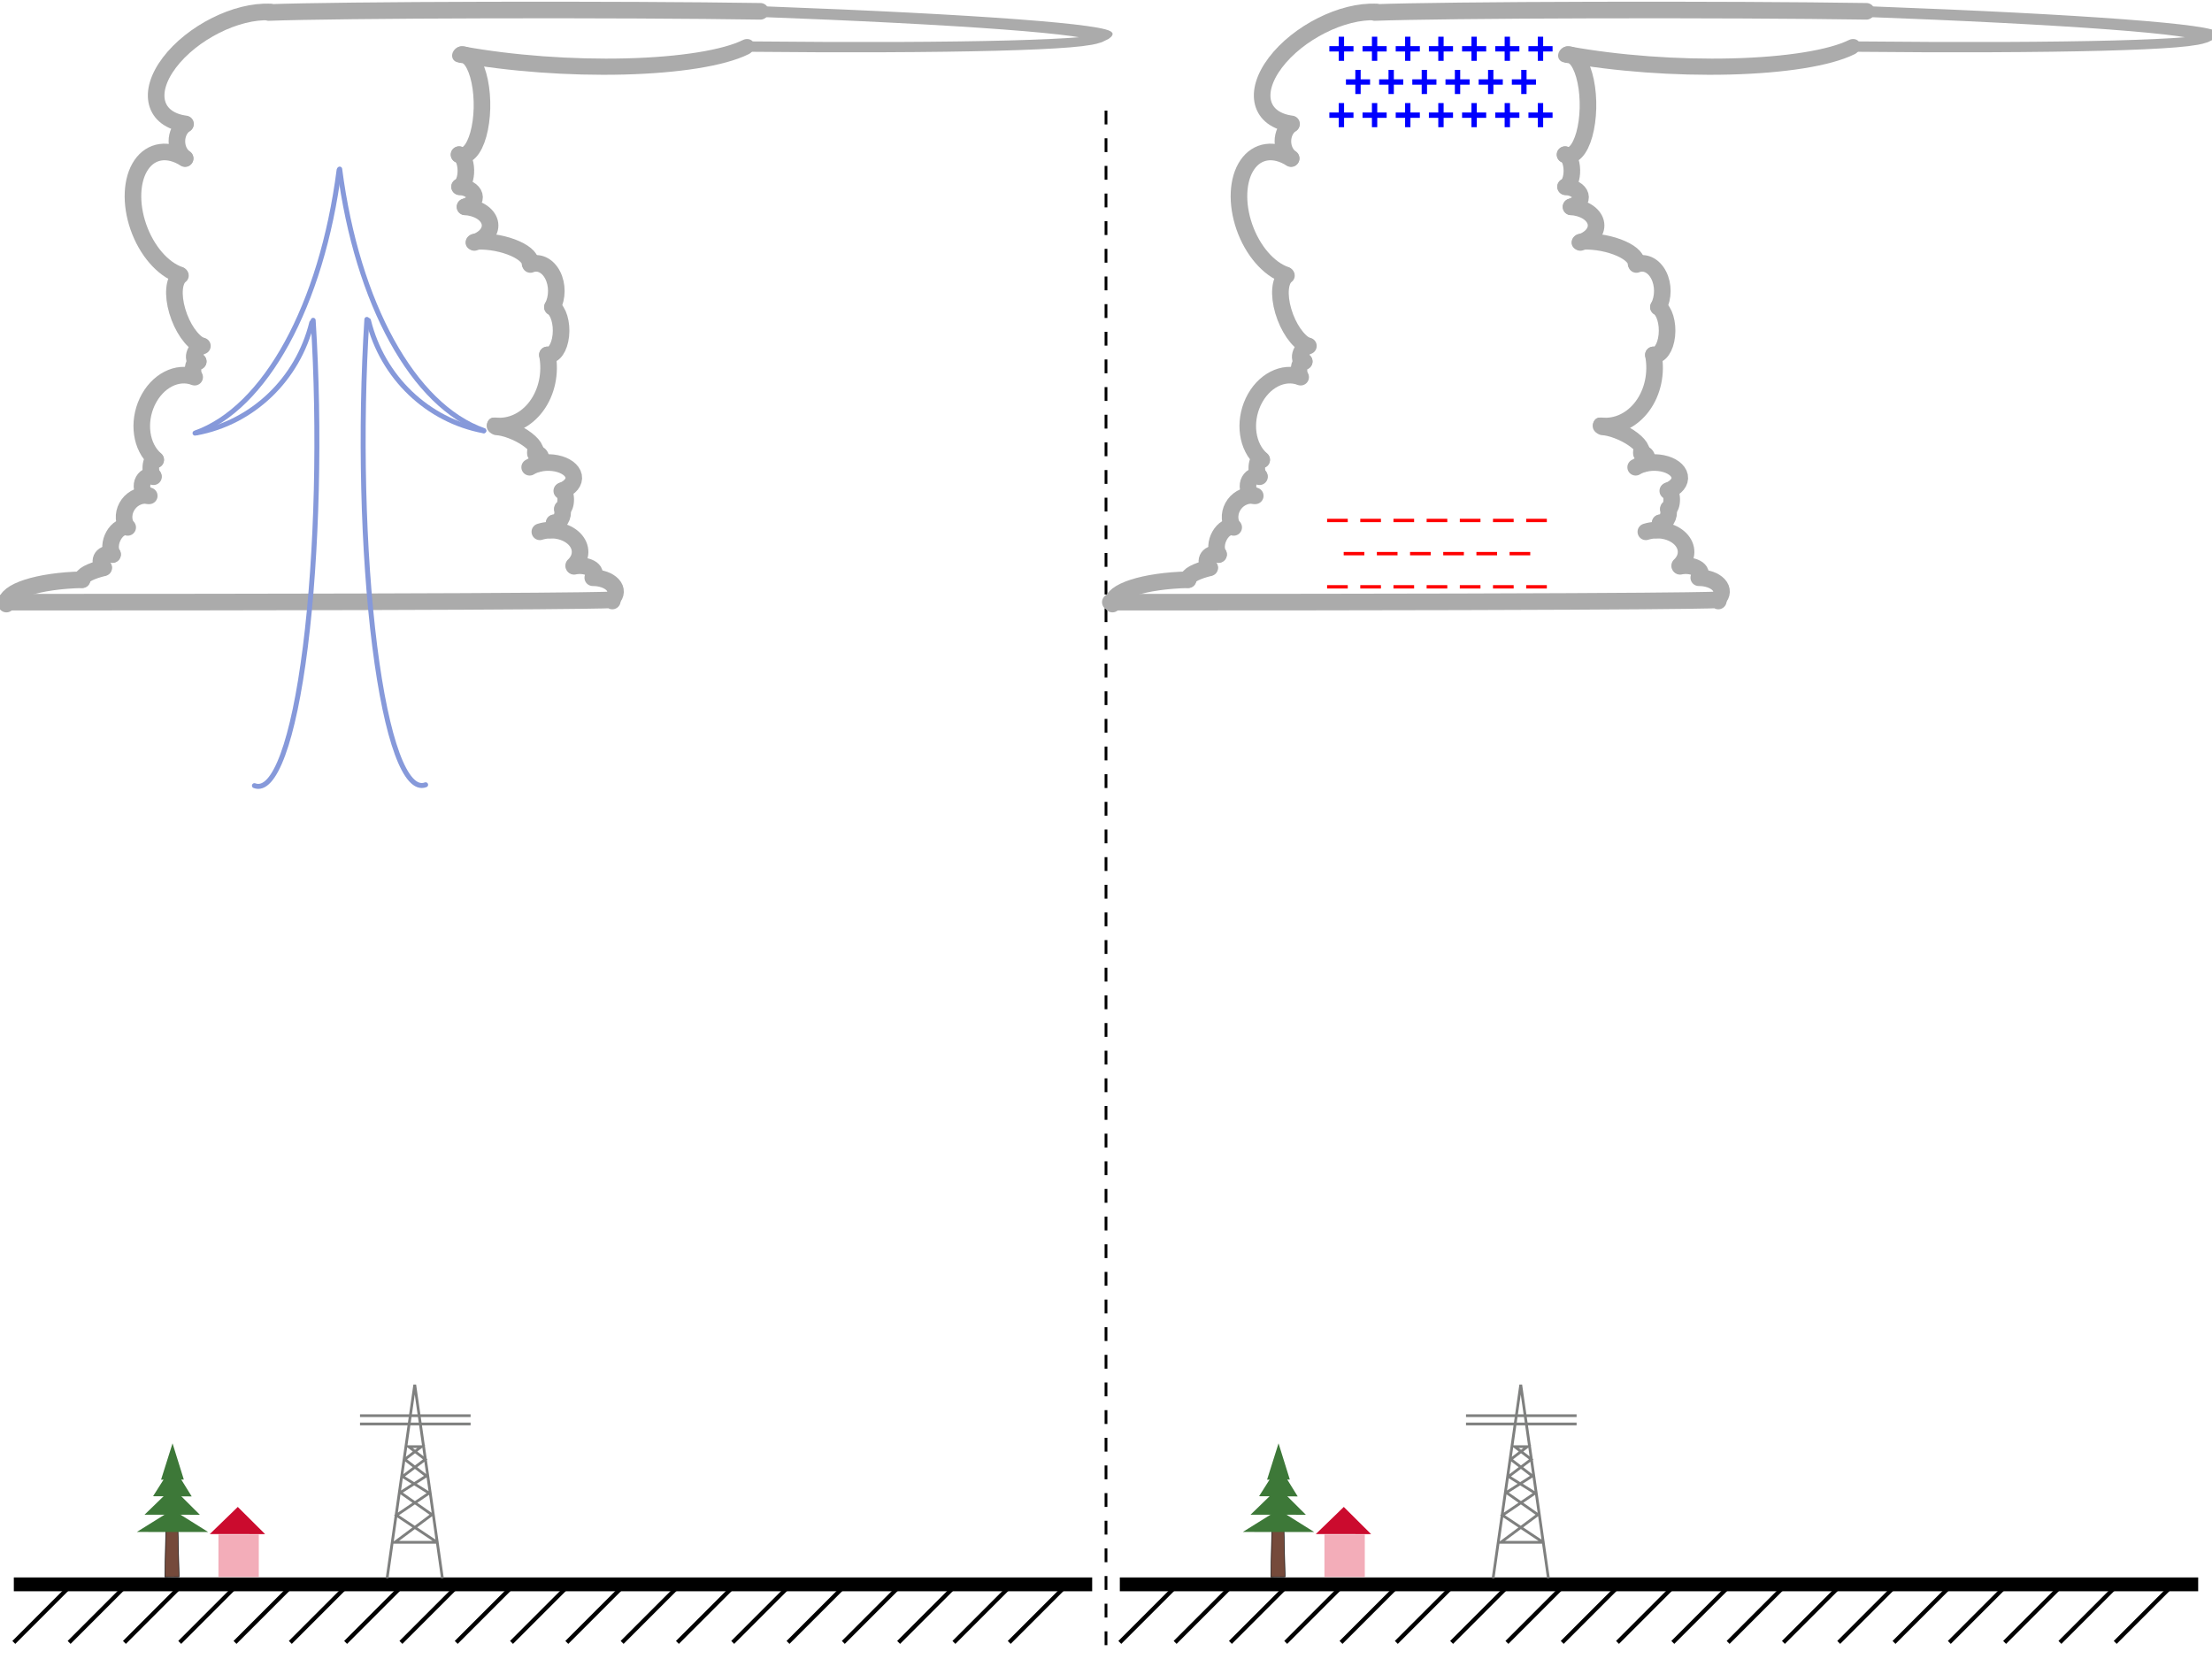
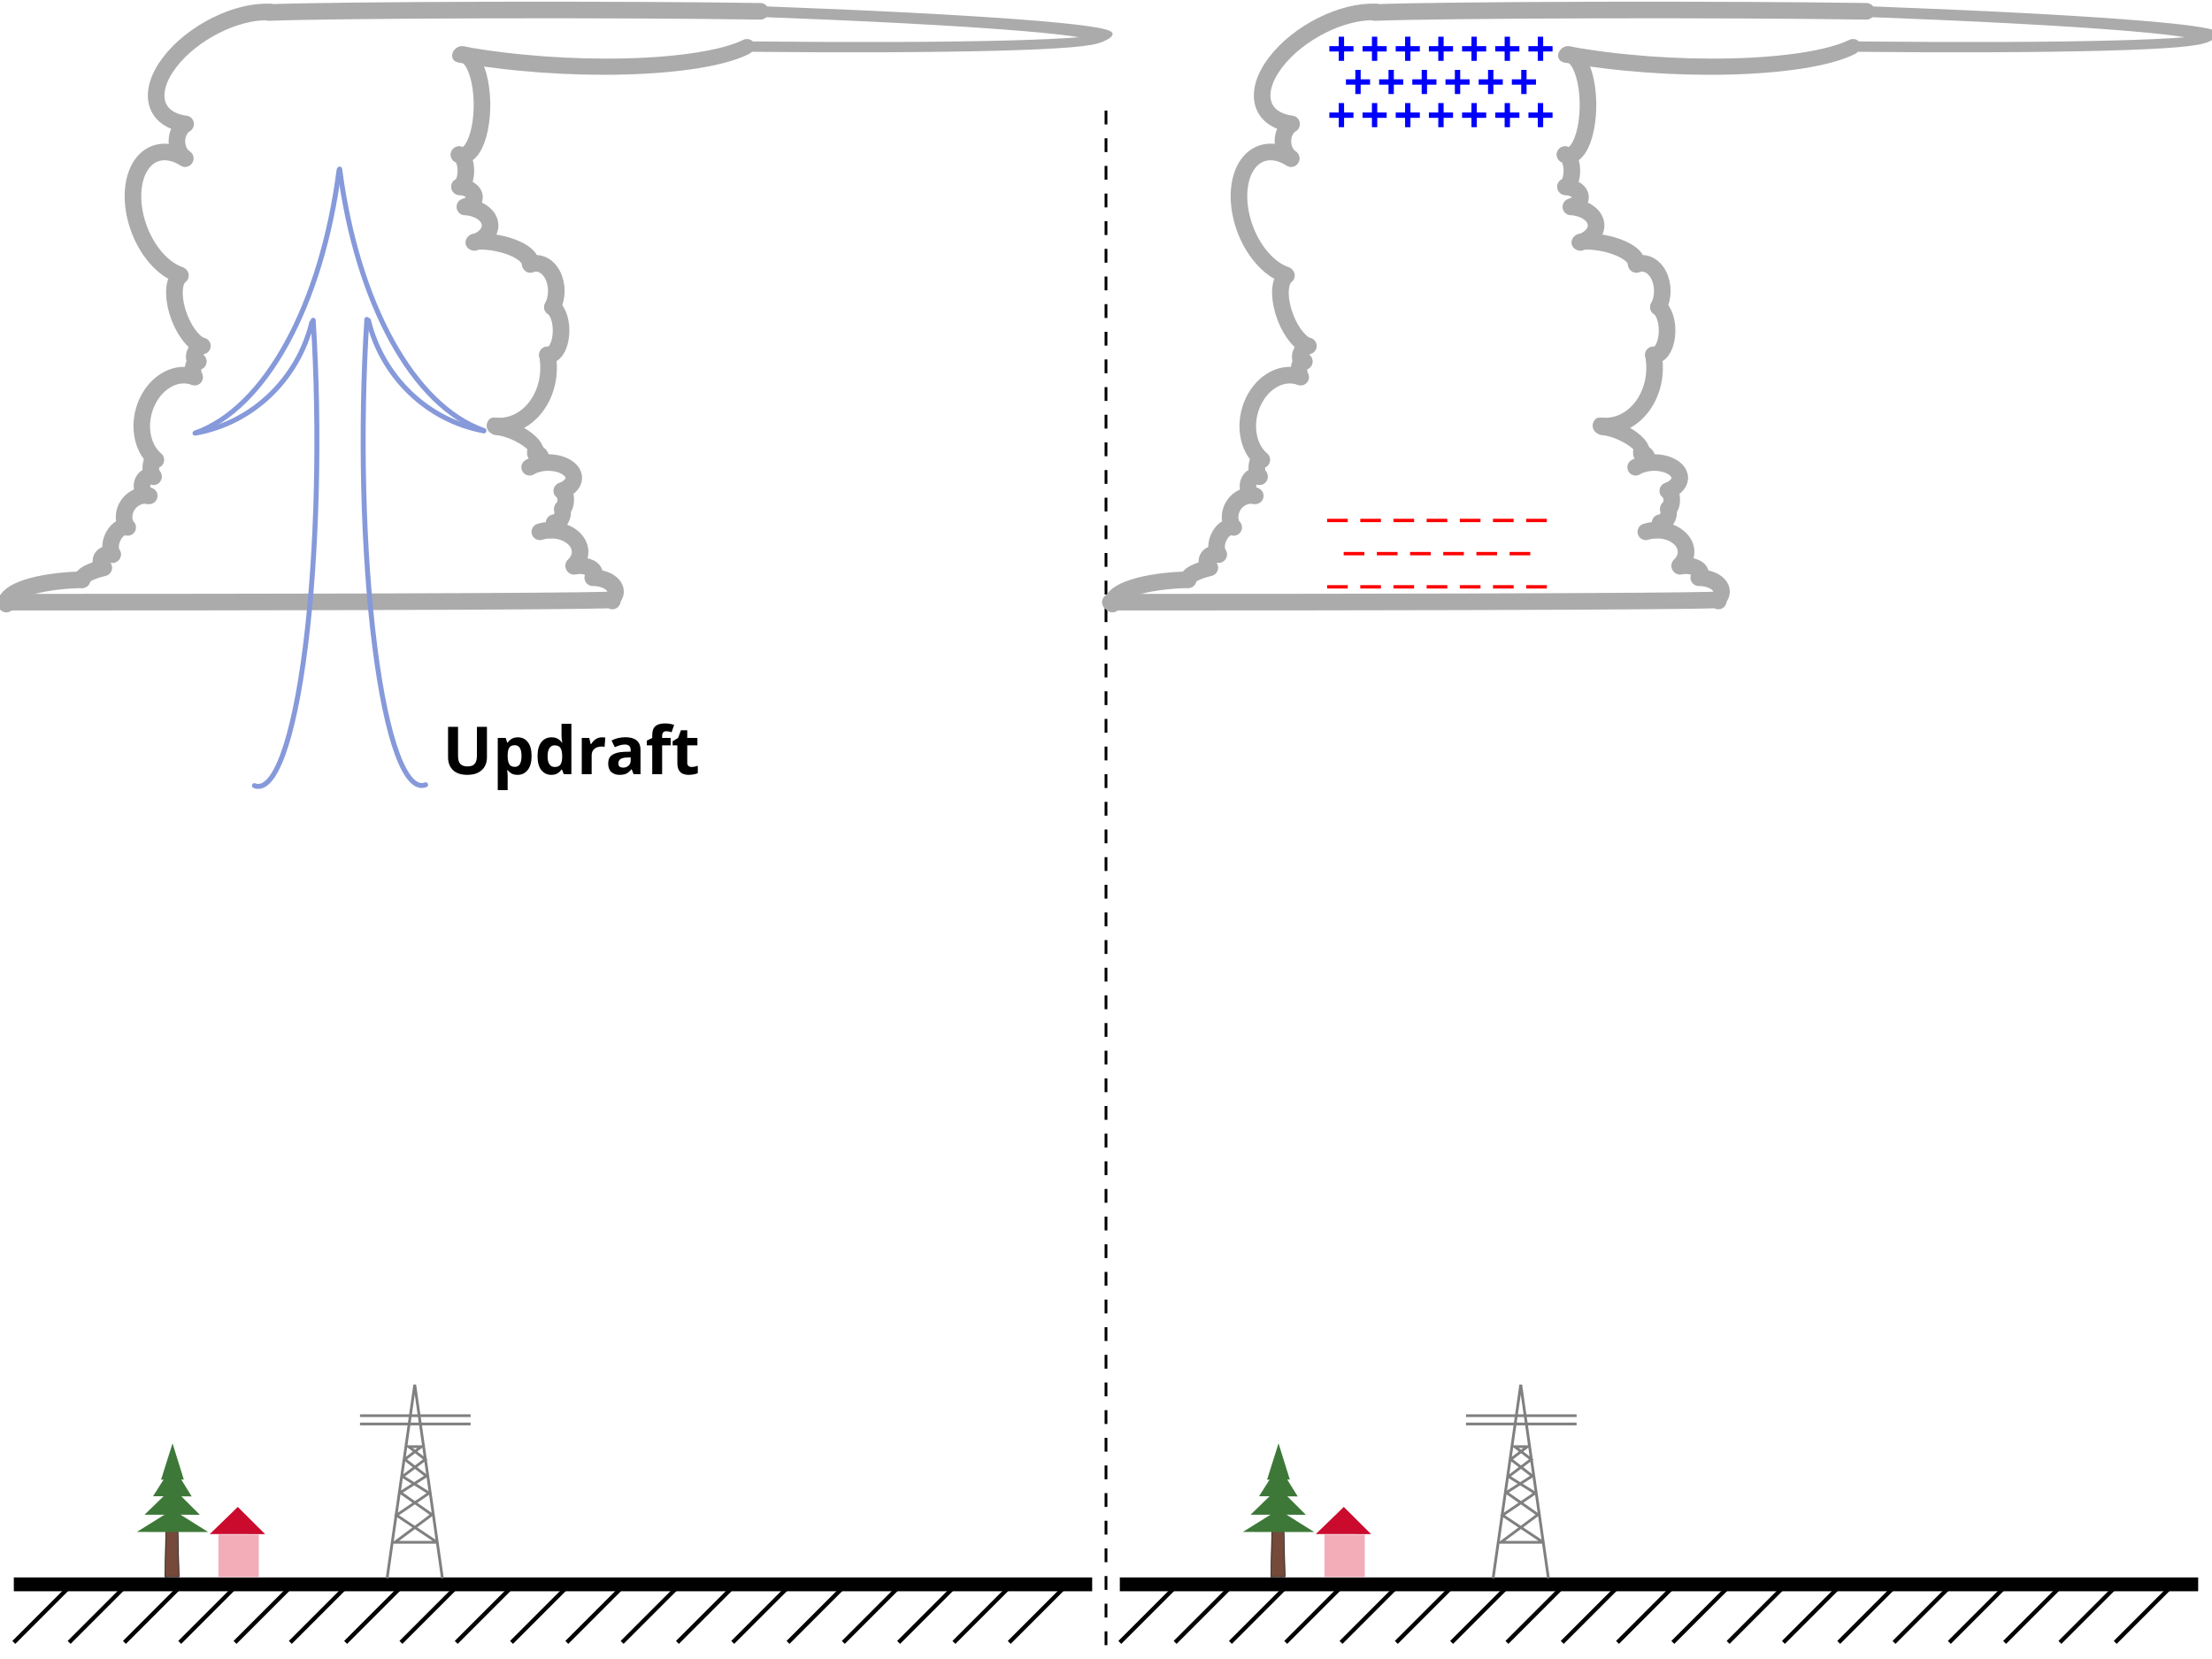
<svg xmlns="http://www.w3.org/2000/svg" xmlns:xlink="http://www.w3.org/1999/xlink" id="svg1" version="1.1" viewBox="0px 0px 800px 600px" width="800px" height="600px" preserveAspectRatio="xMidYMid" fill-rule="evenodd">
  <defs>
+     <polygon id="clickable_frame" points="1,0 399,0 399,600 1,600" stroke="none" fill="white" opacity="0" stroke-width="0">
+         </polygon>
+     <path id="divider" d="m 0,40 v 600" style="fill:none;fill-opacity:1;stroke:#000000;stroke-width:1;stroke-opacity:1;stroke-dasharray:5,5">
+         </path>
    <g id="ground">
      <path d="m 0,0 h 390" style="fill:none;fill-opacity:1;stroke:#000000;stroke-width:5;stroke-opacity:1">
            </path>
      <path d="m 20,1 l -20,20 m 40,-20 l -20,20 m 40,-20 l -20,20                    m 40,-20 l -20,20 m 40,-20 l -20,20 m 40,-20 l -20,20                    m 40,-20 l -20,20 m 40,-20 l -20,20 m 40,-20 l -20,20                    m 40,-20 l -20,20 m 40,-20 l -20,20 m 40,-20 l -20,20                    m 40,-20 l -20,20 m 40,-20 l -20,20 m 40,-20 l -20,20                    m 40,-20 l -20,20 m 40,-20 l -20,20 m 40,-20 l -20,20                    m 40,-20 l -20,20" style="fill:none;fill-opacity:1;stroke:#000000;stroke-width:1.5;stroke-opacity:1">
            </path>
    </g>
+     <g id="tree">
+       <path style="fill:#754a3b;fill-opacity:1;stroke:#000000;stroke-width:1;stroke-opacity:1" d="m 50,150 21.625,-0.131 2.246,91.514 -25.739,0.147 z">
+                 </path>
+       <g id="leaves" style="fill:#3d7838;fill-opacity:1;stroke:none;stroke-width:1;stroke-opacity:1">
+         <path d="m 62,120 64.424,40.354 -129.032,-0.073 z">
+                     </path>
+         <path d="m 62,80 49.39,49.166 -99.975,-0.123 z">
+                     </path>
+         <path d="m 62,40 34.644,56.001 -69.864,-0.358 z">
+                     </path>
+         <path d="m 62,0 20.399,65.508 -41.153,0.272 z">
+                     </path>
+       </g>
+     </g>
+     <g id="house">
+       <rect style="fill:#f3adb9;fill-opacity:1;stroke:none;stroke-width:1;stroke-opacity:1;stroke-linecap:round;stroke-linejoin:round" width="72.971" height="76.739" x="15" y="50" ry="0">
+             </rect>
+       <path style="fill:#cb0b2e;fill-opacity:1;stroke:none;stroke-width:1;stroke-opacity:1;stroke-linecap:round;stroke-linejoin:round" d="m 50,0 49.39,49.166 -99.975,-0.123 z">
+             </path>
+     </g>
+     <g id="pole">
+       <path style="fill:none;stroke:#7f807f;stroke-width:5;stroke-dasharray:none;stroke-opacity:1" d="m 50,350 l 50,-350 l 50,350 m -10,-65 h -76                    l 67,-50 l -57,-40 l 47,-30 l -39,-30 l 30,-23                    h -23 l 30,23 l -41,31 l 48,30 l -59,40 l 75,50                    m -141,-230 h 200 m 0,15 h -200">
+             </path>
+     </g>
+     <g id="landscape" transform="scale(0.2,0.2)">
+       <use xlink:href="#tree" x="0" y="0" />
+       <use xlink:href="#house" x="130" y="115" />
+       <use xlink:href="#pole" x="400" y="-106" />
+     </g>
+     <g id="cloud" style="fill:none;fill-opacity:1;stroke:#ababab;stroke-width:6;stroke-opacity:1;stroke-linecap:round;stroke-linejoin:round">
+       <path d="m 214.384,208.942 a 8.186,5.004 0 0 1 7.196,2.556 8.186,5.004 0 0 1 -0.186,5.086">
+             </path>
+       <path d="m 207.612,204.816 a 5.328,2.798 0 0 1 5.909,0.639 5.328,2.798 0 0 1 0.986,3.126">            </path>
+       <path d="m 195.241,192.337 a 10.485,7.895 0 0 1 12.444,2.523 10.485,7.895 0 0 1 -0.205,9.703">
+             </path>
+       <path d="m 200.39,189.136 a 1.816,1.518 0 0 1 0.34,1.709 1.816,1.518 0 0 1 -1.798,0.862">
+             </path>
+       <path d="m 245.9,122.038 a 1.898,3.117 0 0 1 0.355,3.51 1.898,3.117 0 0 1 -1.879,1.77" transform="rotate(15.79731)">
+             </path>
+       <path d="m 203.383,177.468 a 1.248,3.226 0 0 1 1.216,3.195 1.248,3.226 0 0 1 -1.193,3.252">
+             </path>
+       <path d="m 191.558,168.99 a 9.27,5.557 0 0 1 9.636,-1.429 9.27,5.557 0 0 1 6.268,4.613 9.27,5.557 0 0 1 -4.286,5.367">
+             </path>
+       <path d="m 253.667,-7.573 a 1.897,2.114 0 0 1 2.295,-0.385 1.897,2.114 0 0 1 0.913,2.377" transform="rotate(41.98056)">
+             </path>
+       <path d="m 210.45,71.354 a 9.705,3.308 0 0 1 11.737,-0.603 9.705,3.308 0 0 1 4.67,3.719" transform="matrix(0.9164585,0.4001296,-0.1941529,0.9809713,0,0)">
+             </path>
+       <path d="m 197.967,128.356 a 17.786,21.084 0 0 1 -3.968,18.547 17.786,21.084 0 0 1 -14.987,7.105">
+             </path>
+       <path d="m 199.79,111.076 a 4.485,8.868 0 0 1 3.046,10.257 4.485,8.868 0 0 1 -4.856,7.022">
+             </path>
+       <path d="m 191.821,95.654 a 7.307,9.975 0 0 1 8.036,3.8 7.307,9.975 0 0 1 -0.042,11.61">
+             </path>
+       <path d="m 190.694,52.383 a 13.369,5.271 0 0 1 13.438,-0.816 13.369,5.271 0 0 1 8.3,4.246" transform="matrix(0.9805551,0.1962438,-0.2966934,0.9549728,0,0)">
+             </path>
+       <path d="m 168.168,74.826 a 9.813,6.747 0 0 1 8.928,5.531 9.813,6.747 0 0 1 -5.556,7.326">
+             </path>
+       <path d="m 166.187,67.551 a 5.882,3.795 0 0 1 5.351,3.111 5.882,3.795 0 0 1 -3.33,4.121">
+             </path>
+       <path d="m 165.982,55.923 a 2.71,5.855 0 0 1 2.505,5.543 2.71,5.855 0 0 1 -2.234,6.06">
+             </path>
+       <path d="m 167.002,19.777 a 7.048,18.216 0 0 1 6.481,9.582 7.048,18.216 0 0 1 -0.487,19.256 7.048,18.216 0 0 1 -6.908,7.321">
+             </path>
+       <path d="m -270.251,-0.027 a 72.426,16.603 0 0 1 41.474,-9.872 72.426,16.603 0 0 1 59.722,0.641" transform="matrix(-0.9980163,-0.06295519,0.230723,-0.9730195,0,0)">
+             </path>
+       <path d="M -3.993,-271.892 A 10.736,197.516 0 0 1 5.81,-403.242 10.736,197.516 0 0 1 16.014,-282.693" transform="matrix(-0.7848539,0.6196808,-0.9997004,-0.02447742,0,0)">
+             </path>
+       <path d="M 97.179,4.522 A 104.322,1.37 0 0 1 176.673,3.633 104.322,1.37 0 0 1 275.019,4.094">
+             </path>
+       <path d="m 35.818,72.321 a 29.593,16.177 0 0 1 5.978,-22.136 29.593,16.177 0 0 1 40.716,2.305" transform="rotate(-29.91536)">
+             </path>
+       <path d="M 66.97,57.235 A 5.52,6.901 0 0 1 63.976,51.107 5.52,6.901 0 0 1 66.959,44.97">
+             </path>
+       <path d="M 26.756,115.73 A 14.855,23.42 0 0 1 18.704,94.321 14.855,23.42 0 0 1 27.425,73.573 14.855,23.42 0 0 1 43.069,76.92" transform="rotate(-20.15318)">
+             </path>
+       <path d="m 24.813,142.276 a 6.496,13.93 0 0 1 -3.754,-14.681 6.496,13.93 0 0 1 5.535,-11.81" transform="matrix(0.9415898,-0.3367621,0.3472197,0.9377838,0,0)">
+             </path>
+       <path d="m 130.98,71.2 a 1.919,3.113 0 0 1 -2.488,-1.427 1.919,3.113 0 0 1 0.742,-4.107" transform="rotate(32.73221)">
+             </path>
+       <path d="m 70.145,136.156 a 1.562,3.356 0 0 1 -0.132,-3.902 1.562,3.356 0 0 1 1.679,-1.519">
+             </path>
+       <path d="M 96.407,146.662 A 13.463,16.821 0 0 1 88.191,127.12 13.463,16.821 0 0 1 102.538,114.238" transform="rotate(14.61223)">
+             </path>
+       <path d="m 55.369,172.135 a 1.309,3.109 0 0 1 -0.745,-4.024 1.309,3.109 0 0 1 1.694,-1.772">
+             </path>
+       <path d="m 53.299,179.204 a 3.068,3.641 0 0 1 -1.746,-4.712 3.068,3.641 0 0 1 3.97,-2.075">
+             </path>
+       <path d="m 151.986,123.614 a 6.943,7.492 0 0 1 -4.421,-6.832 6.943,7.492 0 0 1 4.166,-7.017" transform="rotate(37.36385)">
+             </path>
+       <path d="m 114.771,169.318 a 3.641,5.727 0 0 1 -2.26,-6.37 3.641,5.727 0 0 1 3.55,-4.694" transform="rotate(22.64534)">
+             </path>
+       <path d="m 132.492,161.154 a 3.529,2.951 0 0 1 -2.235,-3.004 3.529,2.951 0 0 1 2.819,-2.638" transform="rotate(29.09019)">
+             </path>
+       <path d="m 29.669,209.644 a 38.524,7.178 0 0 1 7.856,-4.295">
+             </path>
+       <path d="M 2.318,218.473 A 29.74,8.538 0 0 1 29.698,209.671">
+             </path>
+       <path d="m 1.567,217.789 c 219.886,0 219.886,-0.866 219.886,-0.866 h -0.434 l 0.434,0.434 v 0">
+             </path>
+     </g>
+     <g id="wind" style="fill:none;fill-opacity:1;stroke:#8699da;stroke-width:3;stroke-opacity:1;stroke-linecap:round;stroke-linejoin:round">
+       <path d="M 141.551,373.041 A 35.34,208.046 0 0 1 110.874,289.539 35.34,208.046 0 0 1 106.14,92.536">
+             </path>
+       <path d="M -38.36,373.574 A 35.34,208.046 0 0 1 -69.037,290.072 35.34,208.046 0 0 1 -73.772,93.068" transform="scale(-1,1)">
+             </path>
+       <path d="M 176.616,159.713 A 87.814,90.003 0 0 1 107.095,93.166" />
+       <path d="M -3.424,160.959 A 87.814,90.003 0 0 1 -72.946,94.412" transform="scale(-1,1)">
+             </path>
+       <path d="M 176.611,159.514 A 109.706,213.149 0 0 1 89.758,1.916">
+             </path>
+       <path d="M -2.555,161.079 A 109.706,214.545 0 0 1 -89.409,2.448" transform="scale(-1,1)">
+             </path>
+     </g>
+     <text id="wind_text" font-family="Ubuntu" font-size="24" font-weight="bold" fill="#000000">
+       <tspan>Updraft</tspan>
+     </text>
    <text id="pos_chrg" font-family="Ubuntu" font-size="30" font-weight="bold" fill="#0000ff">
      <tspan x="0" y="0">+</tspan>
      <tspan x="20" y="0">+</tspan>
      <tspan x="40" y="0">+</tspan>
      <tspan x="60" y="0">+</tspan>
      <tspan x="80" y="0">+</tspan>
      <tspan x="100" y="0">+</tspan>
      <tspan x="120" y="0">+</tspan>
      <tspan x="10" y="20">+</tspan>
      <tspan x="30" y="20">+</tspan>
      <tspan x="50" y="20">+</tspan>
      <tspan x="70" y="20">+</tspan>
      <tspan x="90" y="20">+</tspan>
      <tspan x="110" y="20">+</tspan>
      <tspan x="0" y="40">+</tspan>
      <tspan x="20" y="40">+</tspan>
      <tspan x="40" y="40">+</tspan>
      <tspan x="60" y="40">+</tspan>
      <tspan x="80" y="40">+</tspan>
      <tspan x="100" y="40">+</tspan>
      <tspan x="120" y="40">+</tspan>
    </text>
    <text id="neg_chrg" font-family="Ubuntu" font-size="30" font-weight="bold" fill="#ff0000">
      <tspan x="0" y="0">_</tspan>
      <tspan x="20" y="0">_</tspan>
      <tspan x="40" y="0">_</tspan>
      <tspan x="60" y="0">_</tspan>
      <tspan x="80" y="0">_</tspan>
      <tspan x="100" y="0">_</tspan>
      <tspan x="120" y="0">_</tspan>
      <tspan x="10" y="20">_</tspan>
      <tspan x="30" y="20">_</tspan>
      <tspan x="50" y="20">_</tspan>
      <tspan x="70" y="20">_</tspan>
      <tspan x="90" y="20">_</tspan>
      <tspan x="110" y="20">_</tspan>
      <tspan x="0" y="40">_</tspan>
      <tspan x="20" y="40">_</tspan>
      <tspan x="40" y="40">_</tspan>
      <tspan x="60" y="40">_</tspan>
      <tspan x="80" y="40">_</tspan>
      <tspan x="100" y="40">_</tspan>
      <tspan x="120" y="40">_</tspan>
    </text>
-     <g id="cloud" style="fill:none;fill-opacity:1;stroke:#ababab;stroke-width:6;stroke-opacity:1;stroke-linecap:round;stroke-linejoin:round">
-       <path d="m 214.384,208.942 a 8.186,5.004 0 0 1 7.196,2.556 8.186,5.004 0 0 1 -0.186,5.086">
-             </path>
-       <path d="m 207.612,204.816 a 5.328,2.798 0 0 1 5.909,0.639 5.328,2.798 0 0 1 0.986,3.126">            </path>
-       <path d="m 195.241,192.337 a 10.485,7.895 0 0 1 12.444,2.523 10.485,7.895 0 0 1 -0.205,9.703">
-             </path>
-       <path d="m 200.39,189.136 a 1.816,1.518 0 0 1 0.34,1.709 1.816,1.518 0 0 1 -1.798,0.862">
-             </path>
-       <path d="m 245.9,122.038 a 1.898,3.117 0 0 1 0.355,3.51 1.898,3.117 0 0 1 -1.879,1.77" transform="rotate(15.79731)">
-             </path>
-       <path d="m 203.383,177.468 a 1.248,3.226 0 0 1 1.216,3.195 1.248,3.226 0 0 1 -1.193,3.252">
-             </path>
-       <path d="m 191.558,168.99 a 9.27,5.557 0 0 1 9.636,-1.429 9.27,5.557 0 0 1 6.268,4.613 9.27,5.557 0 0 1 -4.286,5.367">
-             </path>
-       <path d="m 253.667,-7.573 a 1.897,2.114 0 0 1 2.295,-0.385 1.897,2.114 0 0 1 0.913,2.377" transform="rotate(41.98056)">
-             </path>
-       <path d="m 210.45,71.354 a 9.705,3.308 0 0 1 11.737,-0.603 9.705,3.308 0 0 1 4.67,3.719" transform="matrix(0.9164585,0.4001296,-0.1941529,0.9809713,0,0)">
-             </path>
-       <path d="m 197.967,128.356 a 17.786,21.084 0 0 1 -3.968,18.547 17.786,21.084 0 0 1 -14.987,7.105">
-             </path>
-       <path d="m 199.79,111.076 a 4.485,8.868 0 0 1 3.046,10.257 4.485,8.868 0 0 1 -4.856,7.022">
-             </path>
-       <path d="m 191.821,95.654 a 7.307,9.975 0 0 1 8.036,3.8 7.307,9.975 0 0 1 -0.042,11.61">
-             </path>
-       <path d="m 190.694,52.383 a 13.369,5.271 0 0 1 13.438,-0.816 13.369,5.271 0 0 1 8.3,4.246" transform="matrix(0.9805551,0.1962438,-0.2966934,0.9549728,0,0)">
-             </path>
-       <path d="m 168.168,74.826 a 9.813,6.747 0 0 1 8.928,5.531 9.813,6.747 0 0 1 -5.556,7.326">
-             </path>
-       <path d="m 166.187,67.551 a 5.882,3.795 0 0 1 5.351,3.111 5.882,3.795 0 0 1 -3.33,4.121">
-             </path>
-       <path d="m 165.982,55.923 a 2.71,5.855 0 0 1 2.505,5.543 2.71,5.855 0 0 1 -2.234,6.06">
-             </path>
-       <path d="m 167.002,19.777 a 7.048,18.216 0 0 1 6.481,9.582 7.048,18.216 0 0 1 -0.487,19.256 7.048,18.216 0 0 1 -6.908,7.321">
-             </path>
-       <path d="m -270.251,-0.027 a 72.426,16.603 0 0 1 41.474,-9.872 72.426,16.603 0 0 1 59.722,0.641" transform="matrix(-0.9980163,-0.06295519,0.230723,-0.9730195,0,0)">
-             </path>
-       <path d="M -3.993,-271.892 A 10.736,197.516 0 0 1 5.81,-403.242 10.736,197.516 0 0 1 16.014,-282.693" transform="matrix(-0.7848539,0.6196808,-0.9997004,-0.02447742,0,0)">
-             </path>
-       <path d="M 97.179,4.522 A 104.322,1.37 0 0 1 176.673,3.633 104.322,1.37 0 0 1 275.019,4.094">
-             </path>
-       <path d="m 35.818,72.321 a 29.593,16.177 0 0 1 5.978,-22.136 29.593,16.177 0 0 1 40.716,2.305" transform="rotate(-29.91536)">
-             </path>
-       <path d="M 66.97,57.235 A 5.52,6.901 0 0 1 63.976,51.107 5.52,6.901 0 0 1 66.959,44.97">
-             </path>
-       <path d="M 26.756,115.73 A 14.855,23.42 0 0 1 18.704,94.321 14.855,23.42 0 0 1 27.425,73.573 14.855,23.42 0 0 1 43.069,76.92" transform="rotate(-20.15318)">
-             </path>
-       <path d="m 24.813,142.276 a 6.496,13.93 0 0 1 -3.754,-14.681 6.496,13.93 0 0 1 5.535,-11.81" transform="matrix(0.9415898,-0.3367621,0.3472197,0.9377838,0,0)">
-             </path>
-       <path d="m 130.98,71.2 a 1.919,3.113 0 0 1 -2.488,-1.427 1.919,3.113 0 0 1 0.742,-4.107" transform="rotate(32.73221)">
-             </path>
-       <path d="m 70.145,136.156 a 1.562,3.356 0 0 1 -0.132,-3.902 1.562,3.356 0 0 1 1.679,-1.519">
-             </path>
-       <path d="M 96.407,146.662 A 13.463,16.821 0 0 1 88.191,127.12 13.463,16.821 0 0 1 102.538,114.238" transform="rotate(14.61223)">
-             </path>
-       <path d="m 55.369,172.135 a 1.309,3.109 0 0 1 -0.745,-4.024 1.309,3.109 0 0 1 1.694,-1.772">
-             </path>
-       <path d="m 53.299,179.204 a 3.068,3.641 0 0 1 -1.746,-4.712 3.068,3.641 0 0 1 3.97,-2.075">
-             </path>
-       <path d="m 151.986,123.614 a 6.943,7.492 0 0 1 -4.421,-6.832 6.943,7.492 0 0 1 4.166,-7.017" transform="rotate(37.36385)">
-             </path>
-       <path d="m 114.771,169.318 a 3.641,5.727 0 0 1 -2.26,-6.37 3.641,5.727 0 0 1 3.55,-4.694" transform="rotate(22.64534)">
-             </path>
-       <path d="m 132.492,161.154 a 3.529,2.951 0 0 1 -2.235,-3.004 3.529,2.951 0 0 1 2.819,-2.638" transform="rotate(29.09019)">
-             </path>
-       <path d="m 29.669,209.644 a 38.524,7.178 0 0 1 7.856,-4.295">
-             </path>
-       <path d="M 2.318,218.473 A 29.74,8.538 0 0 1 29.698,209.671">
-             </path>
-       <path d="m 1.567,217.789 c 219.886,0 219.886,-0.866 219.886,-0.866 h -0.434 l 0.434,0.434 v 0">
-             </path>
-     </g>
-     <g id="wind" style="fill:none;fill-opacity:1;stroke:#8699da;stroke-width:3;stroke-opacity:1;stroke-linecap:round;stroke-linejoin:round">
-       <path d="M 141.551,373.041 A 35.34,208.046 0 0 1 110.874,289.539 35.34,208.046 0 0 1 106.14,92.536">
-             </path>
-       <path d="M -38.36,373.574 A 35.34,208.046 0 0 1 -69.037,290.072 35.34,208.046 0 0 1 -73.772,93.068" transform="scale(-1,1)">
-             </path>
-       <path d="M 176.616,159.713 A 87.814,90.003 0 0 1 107.095,93.166" />
-       <path d="M -3.424,160.959 A 87.814,90.003 0 0 1 -72.946,94.412" transform="scale(-1,1)">
-             </path>
-       <path d="M 176.611,159.514 A 109.706,213.149 0 0 1 89.758,1.916">
-             </path>
-       <path d="M -2.555,161.079 A 109.706,214.545 0 0 1 -89.409,2.448" transform="scale(-1,1)">
-             </path>
-     </g>
-     <g id="house">
-       <rect style="fill:#f3adb9;fill-opacity:1;stroke:none;stroke-width:1;stroke-opacity:1;stroke-linecap:round;stroke-linejoin:round" width="72.971" height="76.739" x="15" y="50" ry="0">
-             </rect>
-       <path style="fill:#cb0b2e;fill-opacity:1;stroke:none;stroke-width:1;stroke-opacity:1;stroke-linecap:round;stroke-linejoin:round" d="m 50,0 49.39,49.166 -99.975,-0.123 z">
-             </path>
-     </g>
-     <g id="tree">
-       <path style="fill:#754a3b;fill-opacity:1;stroke:#000000;stroke-width:1;stroke-opacity:1" d="m 50,150 21.625,-0.131 2.246,91.514 -25.739,0.147 z">
-             </path>
-       <g id="leaves" style="fill:#3d7838;fill-opacity:1;stroke:none;stroke-width:1;stroke-opacity:1">
-         <path d="m 62,120 64.424,40.354 -129.032,-0.073 z">
-                 </path>
-         <path d="m 62,80 49.39,49.166 -99.975,-0.123 z">
-                 </path>
-         <path d="m 62,40 34.644,56.001 -69.864,-0.358 z">
-                 </path>
-         <path d="m 62,0 20.399,65.508 -41.153,0.272 z">
-                 </path>
-       </g>
-     </g>
-     <g id="pole">
-       <path style="fill:none;stroke:#7f807f;stroke-width:5;stroke-dasharray:none;stroke-opacity:1" d="m 50,350 l 50,-350 l 50,350 m -10,-65 h -76                    l 67,-50 l -57,-40 l 47,-30 l -39,-30 l 30,-23                    h -23 l 30,23 l -41,31 l 48,30 l -59,40 l 75,50                    m -141,-230 h 200 m 0,15 h -200">
-             </path>
-     </g>
-     <g id="landscape" transform="scale(0.2,0.2)">
-       <use xlink:href="#tree" x="0" y="0" />
-       <use xlink:href="#house" x="130" y="115" />
-       <use xlink:href="#pole" x="400" y="-106" />
-     </g>
    <g id="lightning" transform="scale(0.41,0.41)">
      <path style="fill:#e4f40b;stroke-width:15.694;stroke-linecap:round;stroke-linejoin:bevel;stroke-miterlimit:12;-inkscape-stroke:none;paint-order:markers stroke fill" d="m 75.602,-525.043 -1.15,0.914 -87.223,378.664 1.918,1.153 143.51,-124.139 -37.784,431.426 2.328,0.308 98.856,-555.902 -2.024,-1.006 -142.893,155.012 85.959,-284.865 -1.127,-1.517 z m 2.13,3.857 h 0.932 l -0.935,0.01 z m 53.181,0.043 h 1.454 l -0.063,0.206 c -0.15,-0.076 -0.674,-0.143 -1.391,-0.206 z m -63.209,43.485 h 25.763 25.778 l -0.02,0.066 H 93.463 l -25.772,0.003 z m 122.954,93.38 -0.12,0.672 c -0.21,0.033 -2.984,2.863 -7.361,7.445 z M 35.29,-336.94 H 56.044 76.784 l -0.33,1.094 -20.703,0.311 -20.857,0.311 z">
            </path>
      <path style="fill:#ff1000;stroke-width:15.694;stroke-linecap:round;stroke-linejoin:bevel;stroke-miterlimit:12;-inkscape-stroke:none;paint-order:markers stroke fill" d="m 90.335,-518.284 -1.138,0.885 -52.419,201.734 -0.006,0.01 -36.373,145.037 1.904,1.18 144.889,-124.175 -39.828,355.753 -0.006,0.036 -6.122,54.685 -0.003,0.033 2.334,0.292 0.003,-0.029 7.613,-54.498 55.338,-396.247 -1.953,-1.039 -136.029,122.72 86.521,-304.879 -1.13,-1.497 z m -59.429,283.921 -0.141,0.498 c -0.456,-0.088 -2.675,-0.006 -5.657,0.252 l -5.047,0.436 0.275,-1.094 5.276,-0.046 z">
            </path>
    </g>
-     <path id="divider" d="m 0,40 v 600" style="fill:none;fill-opacity:1;stroke:#000000;stroke-width:1;stroke-opacity:1;stroke-dasharray:5,5">
-         </path>
  </defs>
  <g id="page1">
    <g id="layer1" style="display:inline">
      <rect id="white_background" x="0" y="0" width="800" height="600" fill="white">
            </rect>
    </g>
    <g id="layer2" style="display:inline">
-       <polygon id="frame" points="401,0 800,0 800,600 401,600" stroke="none" fill="white" stroke-width="0">
-             </polygon>
+       <use xlink:href="#clickable_frame" x="400" />
      <use xlink:href="#divider" x="400" y="0" />
      <use xlink:href="#ground" x="5" y="573" />
      <use xlink:href="#ground" x="405" y="573" />
+       <use xlink:href="#landscape" x="50" y="522" />
+       <use xlink:href="#landscape" x="450" y="522" />
      <use id="cloud1" xlink:href="#cloud" />
      <use id="cloud2" xlink:href="#cloud" x="400" />
      <use xlink:href="#wind" transform="scale(0.6,0.6)" x="115" y="100" />
+       <use xlink:href="#wind_text" x="160" y="280" />
      <use xlink:href="#pos_chrg" transform="scale(0.6,0.6)" x="800" y="40" />
      <use xlink:href="#neg_chrg" transform="scale(0.6,0.6)" x="800" y="310">
        <animate attributeName="visibility" attributeType="XML" from="visible" to="hidden" dur="0.001s" begin="lightning_anim.end" fill="freeze">
            </animate>
      </use>
-       <use xlink:href="#landscape" x="50" y="522" />
-       <use xlink:href="#landscape" x="450" y="522" />
      <use xlink:href="#lightning" x="511" y="436" visibility="hidden">
-         <animate id="lightning_anim" attributeName="visibility" from="hidden" to="visible" dur="0.1s" begin="frame.click" repeatCount="2">
+         <animate id="lightning_anim" attributeName="visibility" from="hidden" to="visible" dur="0.1s" begin="clickable_frame.click" repeatCount="2">
                </animate>
      </use>
    </g>
  </g>
</svg>
